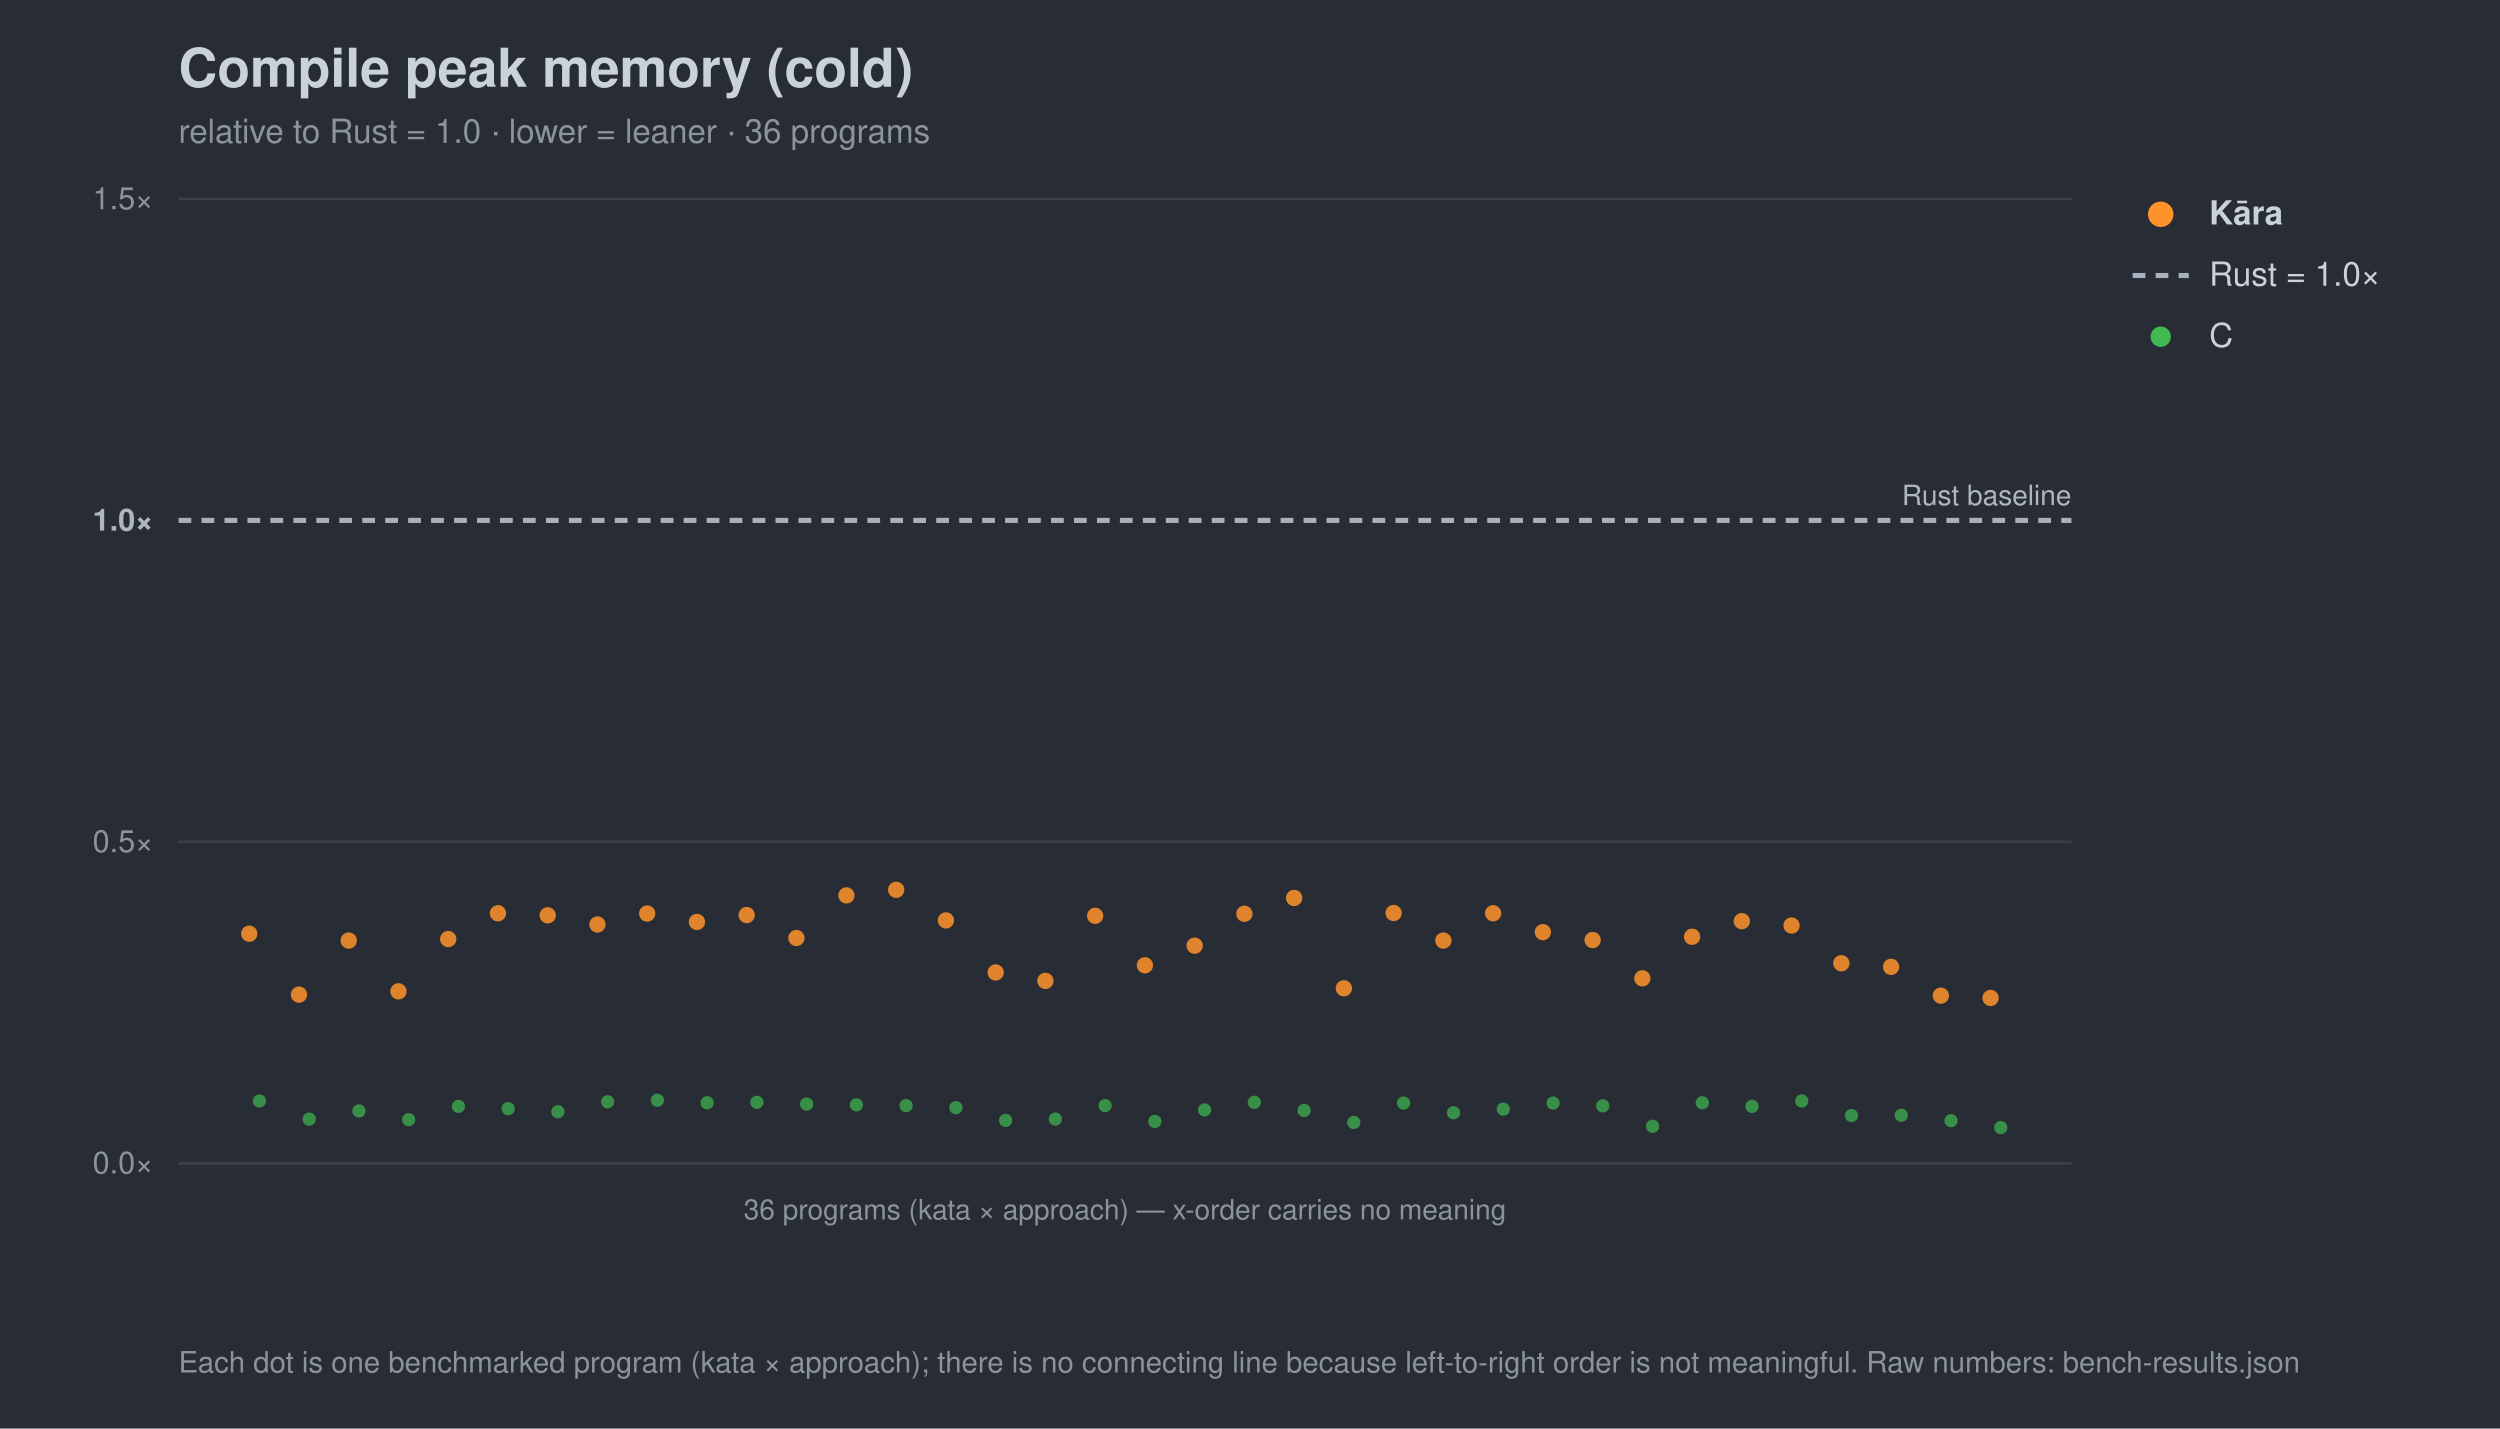
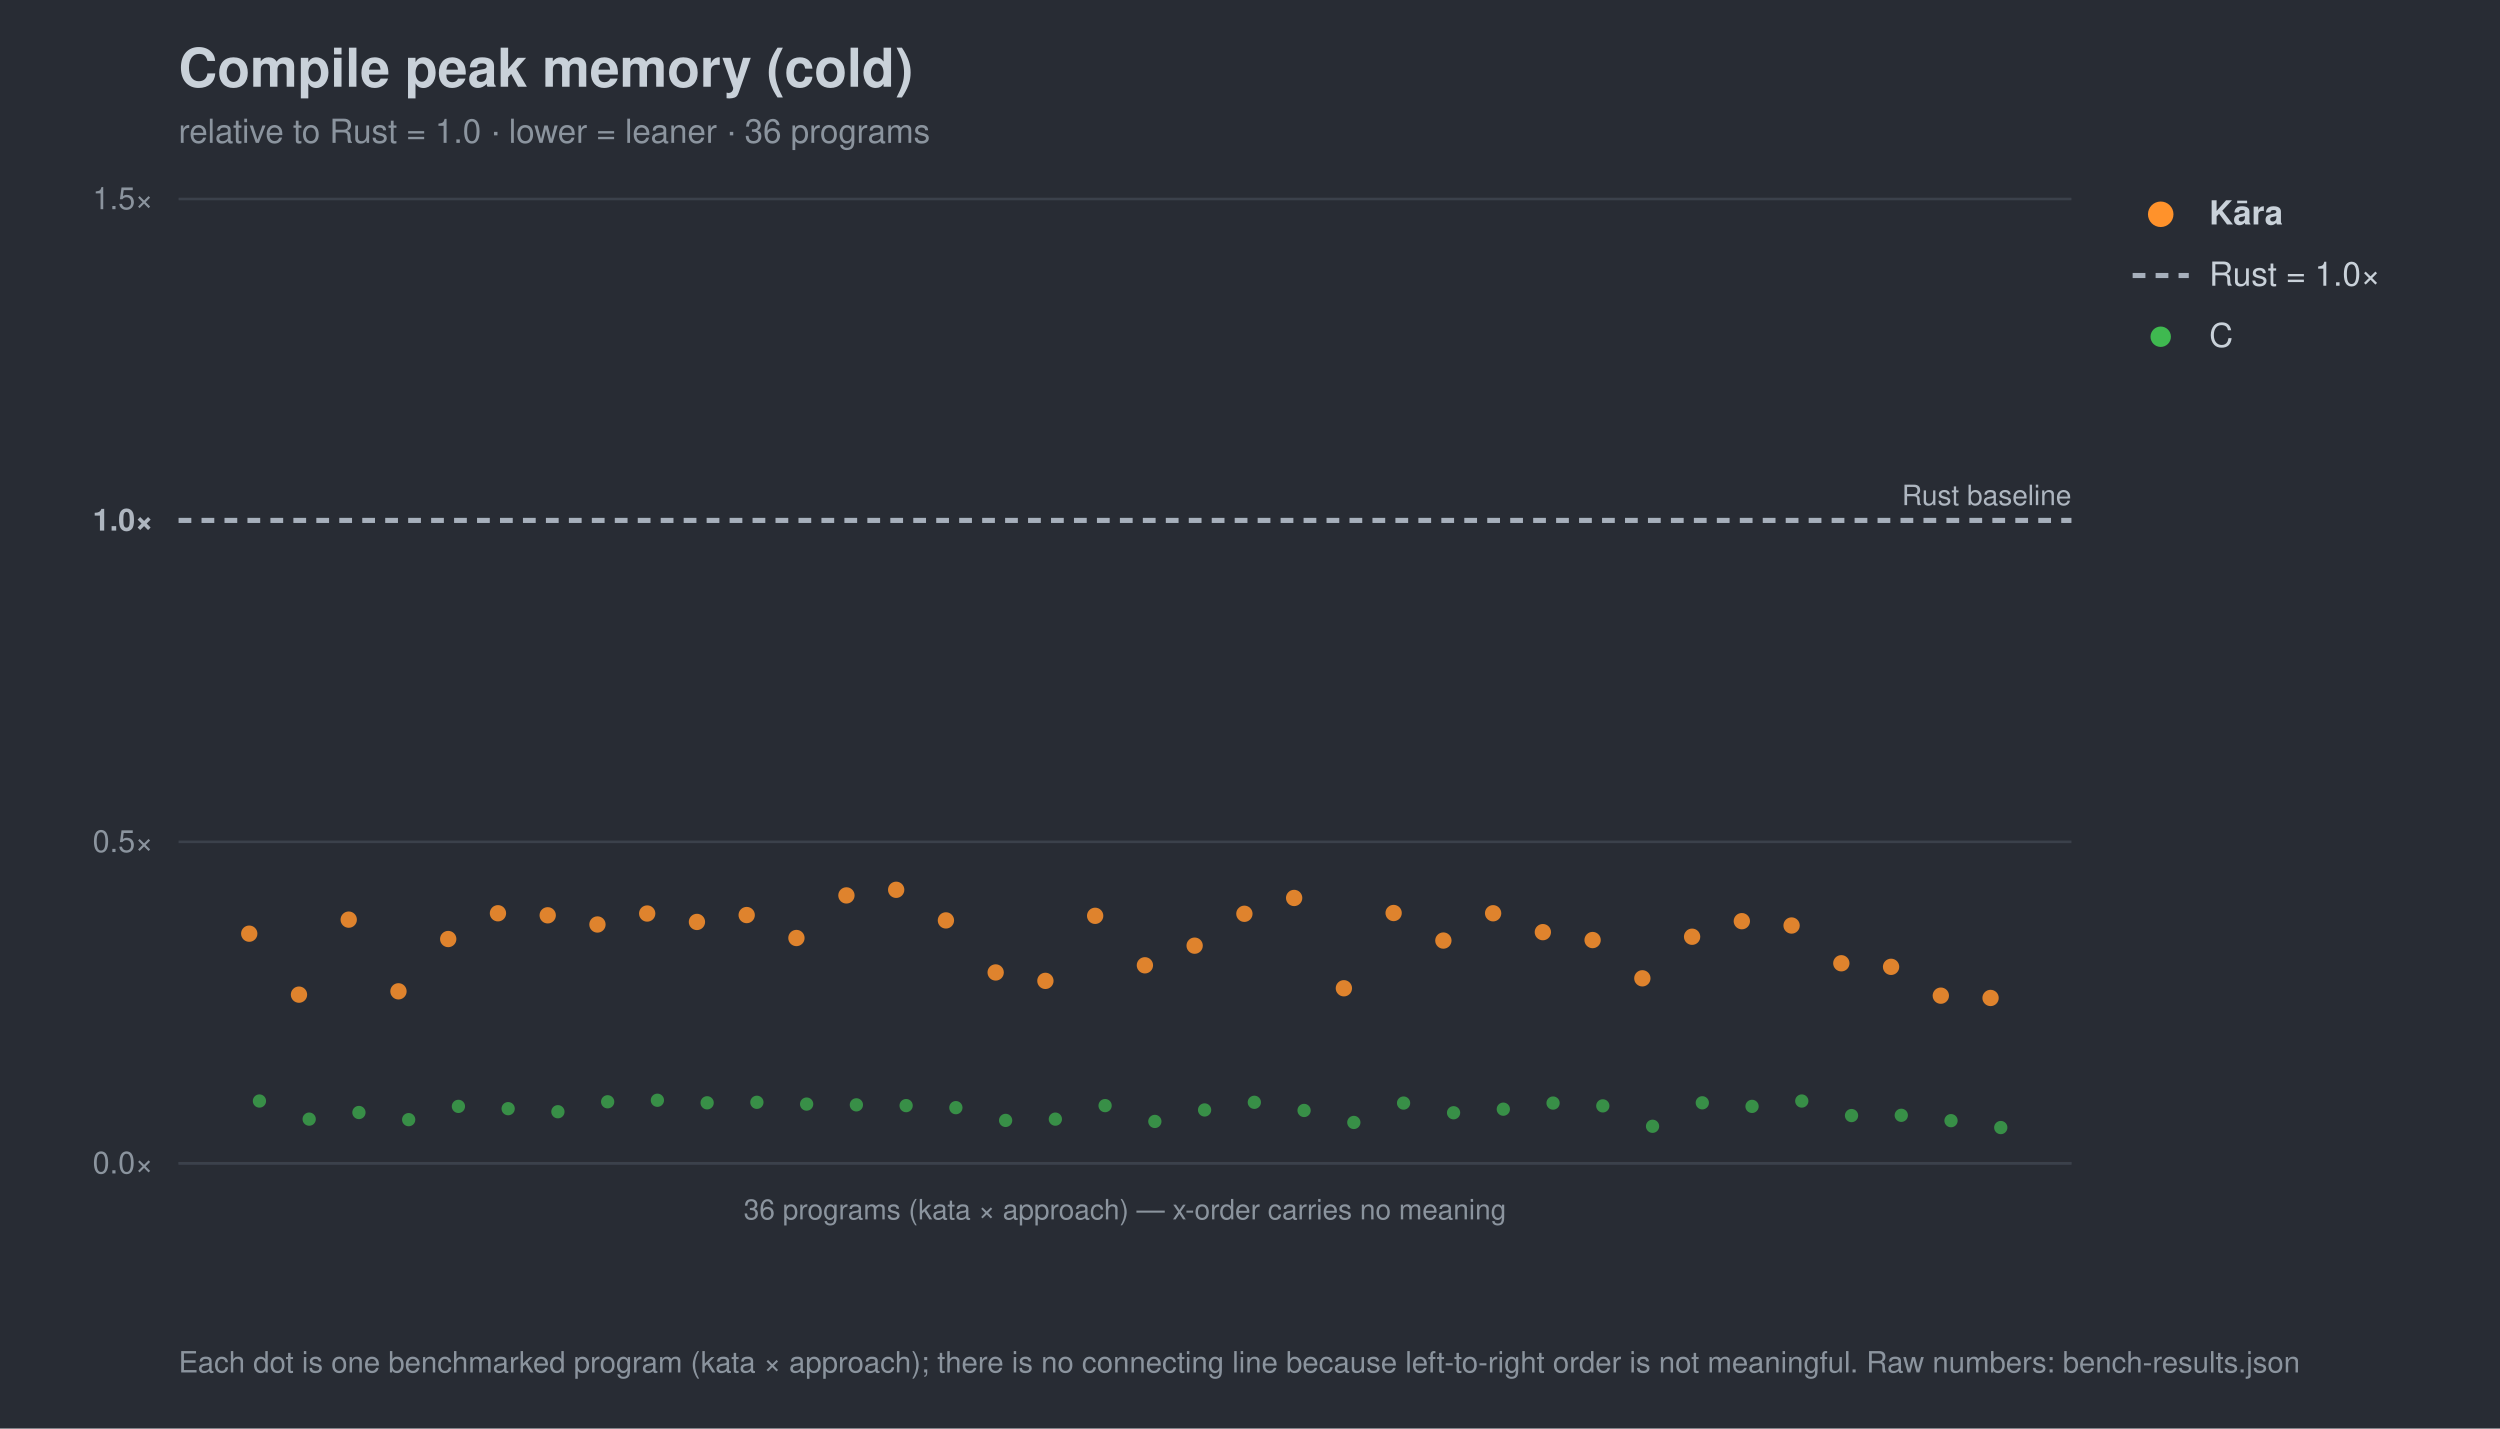
<svg xmlns="http://www.w3.org/2000/svg" width="980" height="560" viewBox="0 0 980 560" font-family="-apple-system,Segoe UI,Helvetica,Arial,sans-serif">
  <rect width="980" height="560" fill="#282c34" />
  <text x="70" y="34" font-size="21" font-weight="700" fill="#c9d1d9">Compile peak memory (cold)</text>
  <text x="70" y="56" font-size="13" fill="#8b949e">relative to Rust = 1.0 · lower = leaner · 36 programs</text>
  <line x1="70" y1="456.0" x2="812" y2="456.0" stroke="#3b414b" stroke-width="1" />
  <text x="60" y="460.0" font-size="12" text-anchor="end" fill="#8b949e">0.0×</text>
  <line x1="70" y1="330.0" x2="812" y2="330.0" stroke="#3b414b" stroke-width="1" />
  <text x="60" y="334.0" font-size="12" text-anchor="end" fill="#8b949e">0.5×</text>
  <line x1="70" y1="204.0" x2="812" y2="204.0" stroke="#a7b0bc" stroke-width="2" stroke-dasharray="5 4" />
  <text x="60" y="208.0" font-size="12" text-anchor="end" fill="#aeb6c0" font-weight="700">1.0×</text>
  <line x1="70" y1="78.0" x2="812" y2="78.0" stroke="#3b414b" stroke-width="1" />
  <text x="60" y="82.0" font-size="12" text-anchor="end" fill="#8b949e">1.5×</text>
  <text x="812" y="198.0" font-size="11" text-anchor="end" fill="#aeb6c0">Rust baseline</text>
  <line x1="70" y1="456" x2="812" y2="456" stroke="#3b414b" />
  <text x="441.0" y="478" font-size="11" text-anchor="middle" fill="#8b949e">36 programs (kata × approach) — x-order carries no meaning</text>
  <circle cx="101.7" cy="431.6" r="2.6" fill="#3fb950" opacity="0.7" />
  <circle cx="121.2" cy="438.7" r="2.6" fill="#3fb950" opacity="0.7" />
-   <circle cx="140.7" cy="435.5" r="2.6" fill="#3fb950" opacity="0.7" />
+   <circle cx="140.7" cy="436.1" r="2.6" fill="#3fb950" opacity="0.7" />
  <circle cx="160.2" cy="438.9" r="2.6" fill="#3fb950" opacity="0.7" />
  <circle cx="179.7" cy="433.7" r="2.6" fill="#3fb950" opacity="0.7" />
  <circle cx="199.2" cy="434.6" r="2.6" fill="#3fb950" opacity="0.7" />
  <circle cx="218.7" cy="435.8" r="2.6" fill="#3fb950" opacity="0.7" />
  <circle cx="238.2" cy="431.9" r="2.6" fill="#3fb950" opacity="0.7" />
  <circle cx="257.7" cy="431.3" r="2.6" fill="#3fb950" opacity="0.7" />
  <circle cx="277.2" cy="432.3" r="2.6" fill="#3fb950" opacity="0.7" />
  <circle cx="296.7" cy="432.1" r="2.6" fill="#3fb950" opacity="0.7" />
  <circle cx="316.2" cy="432.8" r="2.6" fill="#3fb950" opacity="0.7" />
  <circle cx="335.7" cy="433.1" r="2.6" fill="#3fb950" opacity="0.7" />
  <circle cx="355.2" cy="433.4" r="2.6" fill="#3fb950" opacity="0.7" />
  <circle cx="374.7" cy="434.2" r="2.6" fill="#3fb950" opacity="0.7" />
  <circle cx="394.2" cy="439.2" r="2.6" fill="#3fb950" opacity="0.7" />
  <circle cx="413.7" cy="438.7" r="2.6" fill="#3fb950" opacity="0.7" />
  <circle cx="433.2" cy="433.4" r="2.6" fill="#3fb950" opacity="0.7" />
  <circle cx="452.7" cy="439.6" r="2.6" fill="#3fb950" opacity="0.7" />
  <circle cx="472.2" cy="435.1" r="2.6" fill="#3fb950" opacity="0.7" />
  <circle cx="491.7" cy="432.1" r="2.6" fill="#3fb950" opacity="0.7" />
  <circle cx="511.2" cy="435.3" r="2.6" fill="#3fb950" opacity="0.7" />
  <circle cx="530.7" cy="440.0" r="2.6" fill="#3fb950" opacity="0.7" />
  <circle cx="550.2" cy="432.4" r="2.6" fill="#3fb950" opacity="0.7" />
  <circle cx="569.8" cy="436.2" r="2.6" fill="#3fb950" opacity="0.7" />
  <circle cx="589.3" cy="434.8" r="2.6" fill="#3fb950" opacity="0.7" />
  <circle cx="608.8" cy="432.4" r="2.6" fill="#3fb950" opacity="0.7" />
  <circle cx="628.3" cy="433.5" r="2.6" fill="#3fb950" opacity="0.7" />
  <circle cx="647.8" cy="441.5" r="2.6" fill="#3fb950" opacity="0.7" />
  <circle cx="667.3" cy="432.3" r="2.6" fill="#3fb950" opacity="0.7" />
  <circle cx="686.8" cy="433.7" r="2.6" fill="#3fb950" opacity="0.7" />
  <circle cx="706.3" cy="431.6" r="2.6" fill="#3fb950" opacity="0.7" />
  <circle cx="725.8" cy="437.3" r="2.6" fill="#3fb950" opacity="0.7" />
  <circle cx="745.3" cy="437.2" r="2.6" fill="#3fb950" opacity="0.7" />
  <circle cx="764.8" cy="439.3" r="2.6" fill="#3fb950" opacity="0.7" />
  <circle cx="784.3" cy="442.0" r="2.6" fill="#3fb950" opacity="0.7" />
  <circle cx="97.7" cy="366.0" r="3.2" fill="#ff922b" opacity="0.85" />
  <circle cx="117.2" cy="389.9" r="3.2" fill="#ff922b" opacity="0.85" />
-   <circle cx="136.7" cy="368.7" r="3.2" fill="#ff922b" opacity="0.85" />
+   <circle cx="136.7" cy="360.5" r="3.2" fill="#ff922b" opacity="0.85" />
  <circle cx="156.2" cy="388.6" r="3.2" fill="#ff922b" opacity="0.85" />
  <circle cx="175.7" cy="368.1" r="3.2" fill="#ff922b" opacity="0.85" />
  <circle cx="195.2" cy="358.0" r="3.2" fill="#ff922b" opacity="0.85" />
  <circle cx="214.7" cy="358.8" r="3.2" fill="#ff922b" opacity="0.85" />
  <circle cx="234.2" cy="362.4" r="3.2" fill="#ff922b" opacity="0.85" />
  <circle cx="253.7" cy="358.1" r="3.2" fill="#ff922b" opacity="0.85" />
  <circle cx="273.2" cy="361.4" r="3.2" fill="#ff922b" opacity="0.85" />
  <circle cx="292.7" cy="358.7" r="3.2" fill="#ff922b" opacity="0.85" />
  <circle cx="312.2" cy="367.7" r="3.2" fill="#ff922b" opacity="0.85" />
  <circle cx="331.8" cy="351.0" r="3.2" fill="#ff922b" opacity="0.85" />
  <circle cx="351.3" cy="348.8" r="3.2" fill="#ff922b" opacity="0.85" />
  <circle cx="370.8" cy="360.8" r="3.2" fill="#ff922b" opacity="0.85" />
  <circle cx="390.3" cy="381.2" r="3.2" fill="#ff922b" opacity="0.85" />
  <circle cx="409.8" cy="384.5" r="3.2" fill="#ff922b" opacity="0.85" />
  <circle cx="429.3" cy="359.0" r="3.2" fill="#ff922b" opacity="0.85" />
  <circle cx="448.8" cy="378.4" r="3.2" fill="#ff922b" opacity="0.85" />
  <circle cx="468.3" cy="370.7" r="3.2" fill="#ff922b" opacity="0.85" />
  <circle cx="487.8" cy="358.2" r="3.2" fill="#ff922b" opacity="0.85" />
  <circle cx="507.3" cy="352.0" r="3.2" fill="#ff922b" opacity="0.85" />
  <circle cx="526.8" cy="387.4" r="3.2" fill="#ff922b" opacity="0.85" />
  <circle cx="546.3" cy="357.9" r="3.2" fill="#ff922b" opacity="0.85" />
  <circle cx="565.8" cy="368.7" r="3.2" fill="#ff922b" opacity="0.85" />
  <circle cx="585.3" cy="358.0" r="3.2" fill="#ff922b" opacity="0.85" />
  <circle cx="604.8" cy="365.4" r="3.2" fill="#ff922b" opacity="0.85" />
  <circle cx="624.3" cy="368.5" r="3.2" fill="#ff922b" opacity="0.85" />
  <circle cx="643.8" cy="383.5" r="3.2" fill="#ff922b" opacity="0.85" />
  <circle cx="663.3" cy="367.2" r="3.2" fill="#ff922b" opacity="0.85" />
  <circle cx="682.8" cy="361.1" r="3.2" fill="#ff922b" opacity="0.85" />
  <circle cx="702.3" cy="362.8" r="3.2" fill="#ff922b" opacity="0.85" />
  <circle cx="721.8" cy="377.6" r="3.2" fill="#ff922b" opacity="0.85" />
  <circle cx="741.3" cy="379.0" r="3.2" fill="#ff922b" opacity="0.85" />
  <circle cx="760.8" cy="390.3" r="3.2" fill="#ff922b" opacity="0.85" />
  <circle cx="780.3" cy="391.2" r="3.2" fill="#ff922b" opacity="0.85" />
  <circle cx="847" cy="84" r="5" fill="#ff922b" />
  <text x="866" y="88" font-size="13" fill="#c9d1d9" font-weight="700">Kāra</text>
  <line x1="836" y1="108" x2="858" y2="108" stroke="#a7b0bc" stroke-width="2" stroke-dasharray="5 4" />
  <text x="866" y="112" font-size="13" fill="#c9d1d9" font-weight="400">Rust = 1.0×</text>
  <circle cx="847" cy="132" r="4" fill="#3fb950" />
  <text x="866" y="136" font-size="13" fill="#c9d1d9" font-weight="400">C</text>
  <text x="70" y="538" font-size="11.5" fill="#8b949e">Each dot is one benchmarked program (kata × approach); there is no connecting line because left-to-right order is not meaningful. Raw numbers: bench-results.json</text>
</svg>
